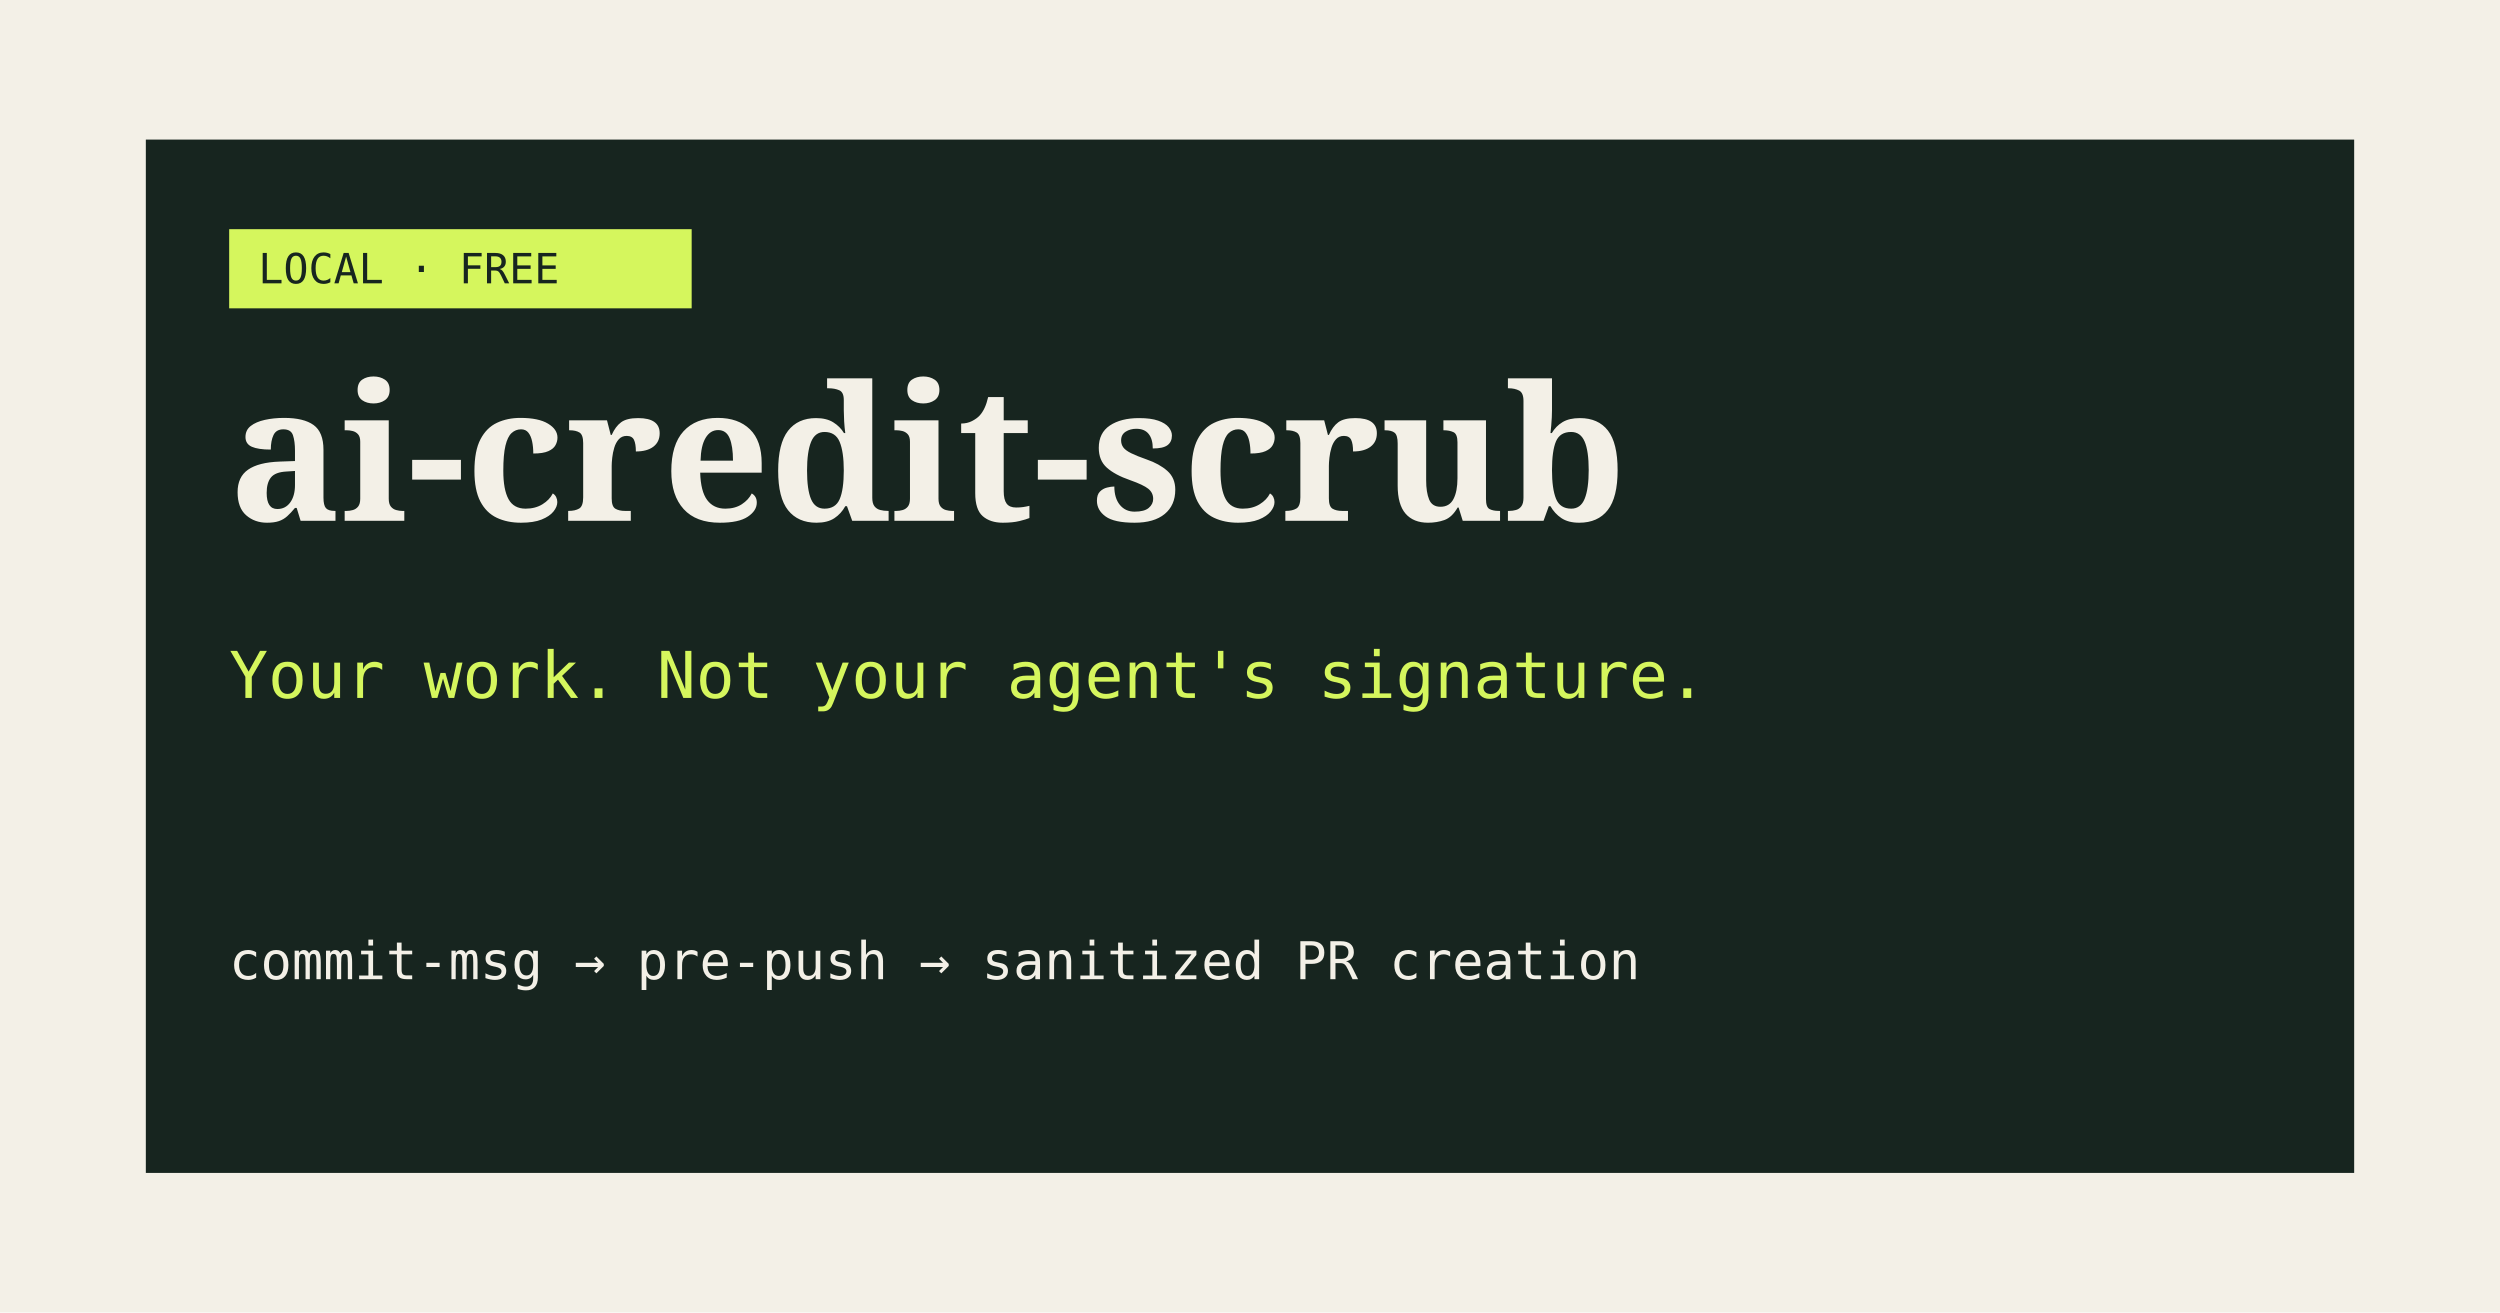
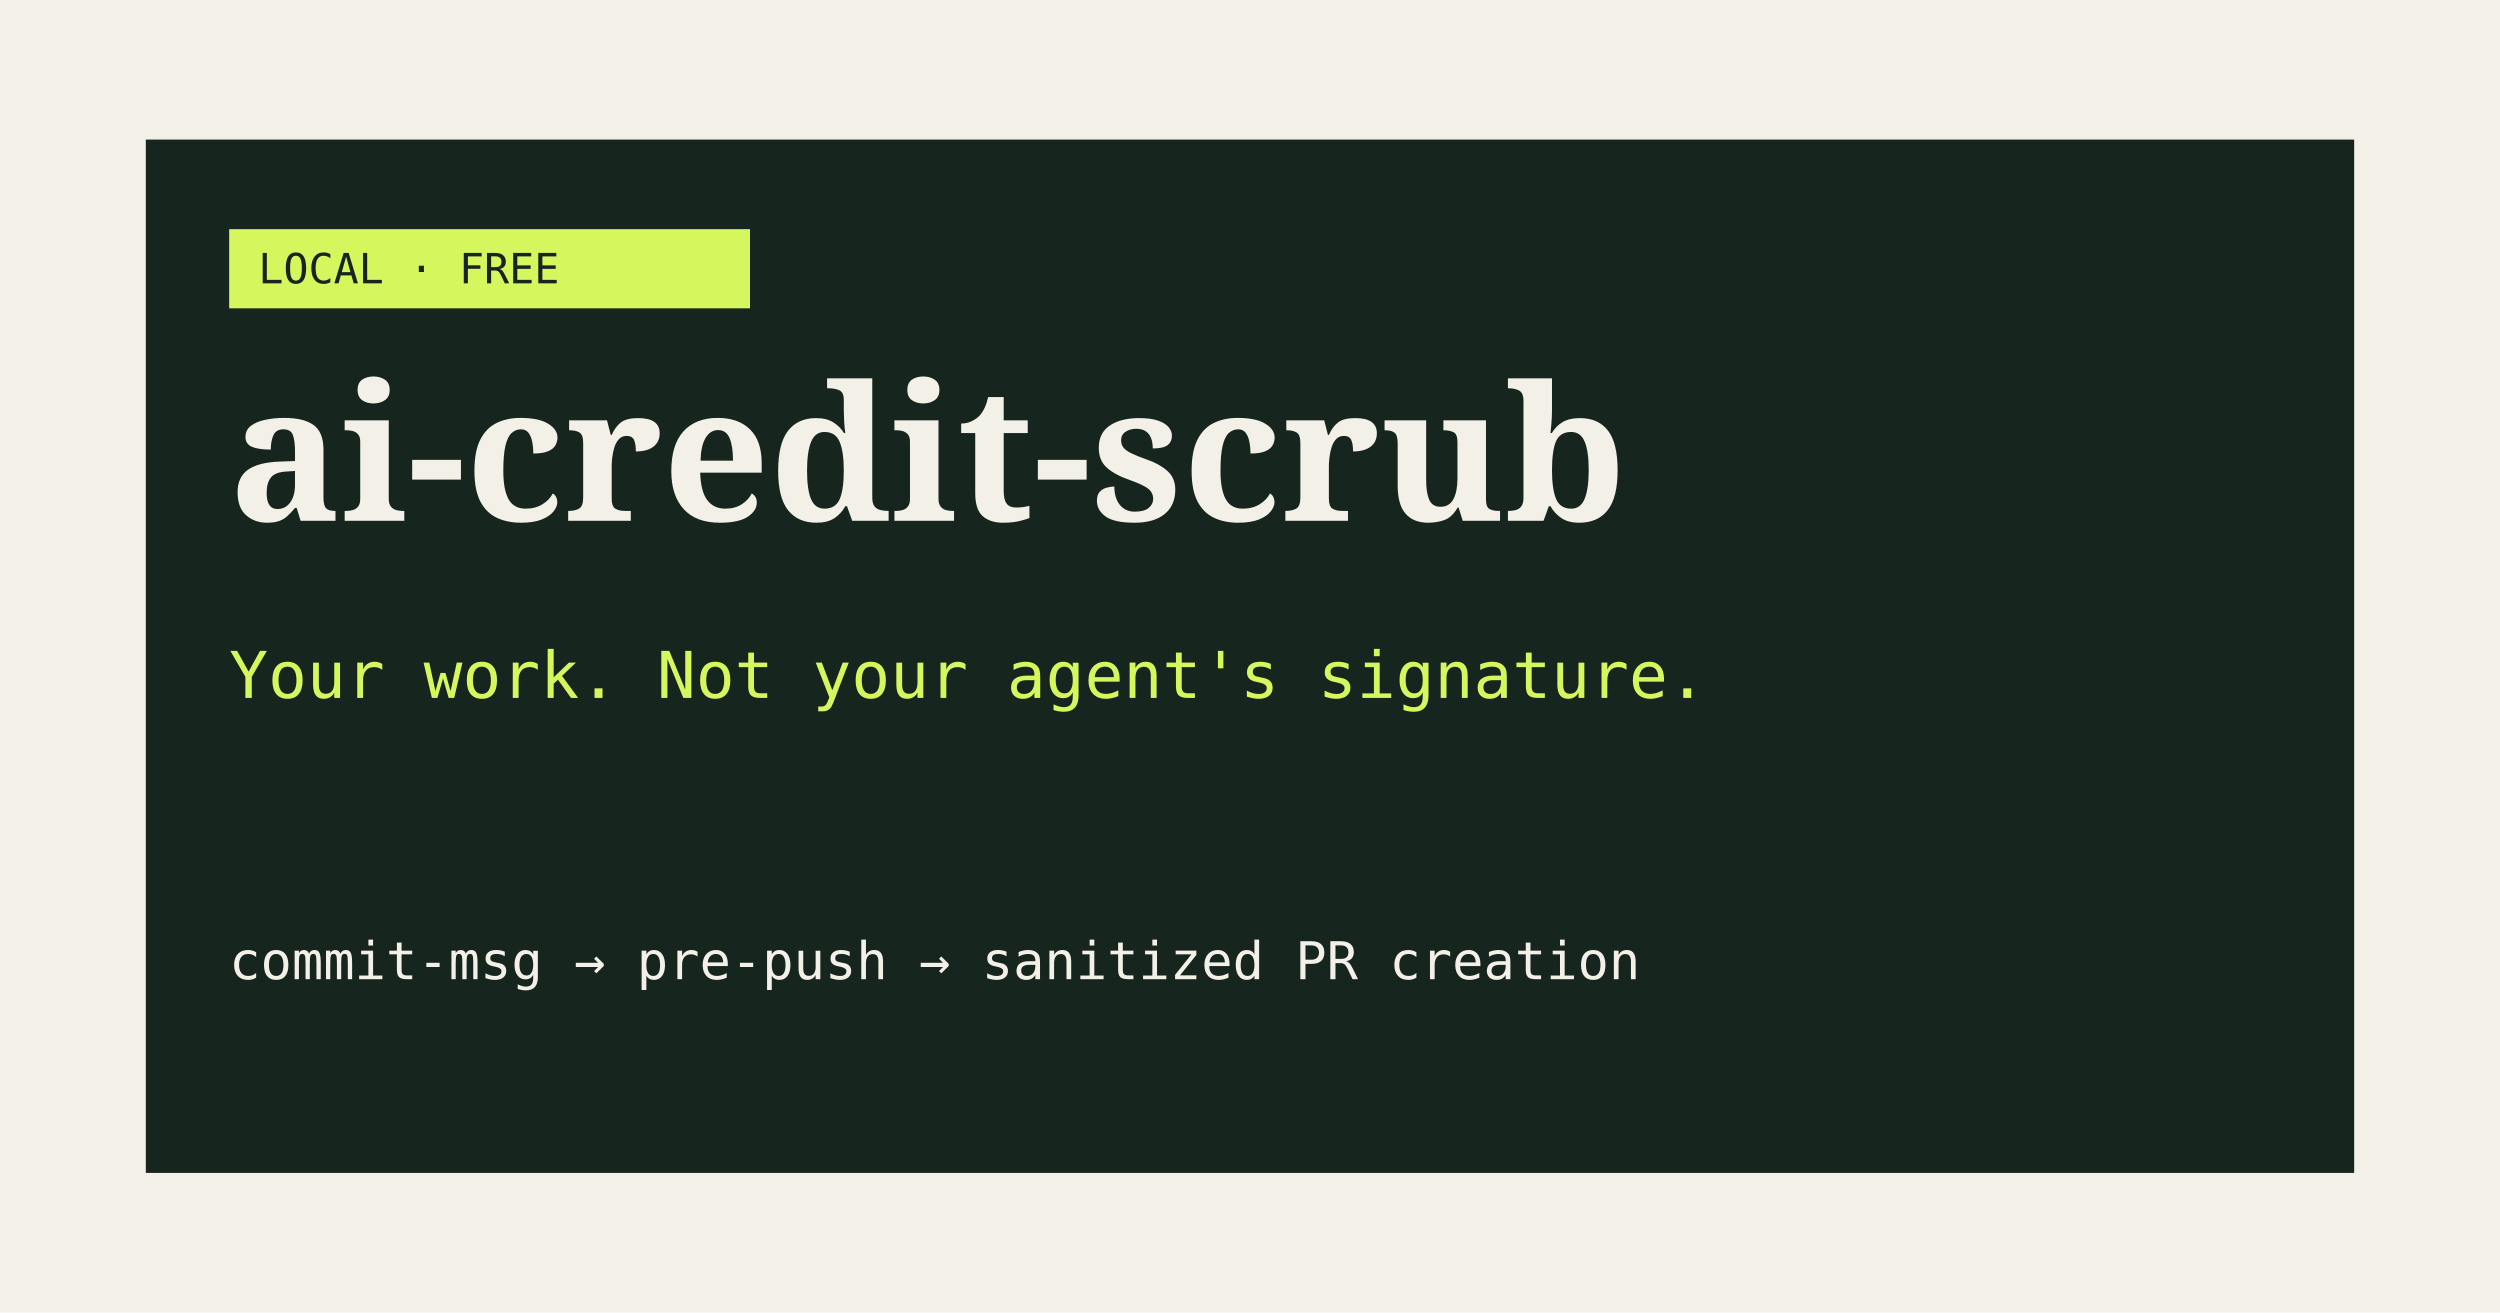
<svg xmlns="http://www.w3.org/2000/svg" width="1200" height="630" viewBox="0 0 1200 630" role="img" aria-labelledby="title desc">
  <rect width="1200" height="630" fill="#f3f0e7" />
  <rect x="70" y="67" width="1060" height="496" fill="#17251f" />
-   <rect x="110" y="110" width="222" height="38" fill="#d5f65d" />
+   <rect x="110" y="110" width="250" height="38" fill="#d5f65d" />
  <text x="124" y="136" font-family="monospace" font-size="20" fill="#17251f">LOCAL · FREE</text>
-   <text x="110" y="250" font-family="Georgia,serif" font-size="90" font-weight="700" fill="#f3f0e7">ai-credit-scrub</text>
+   <text x="110" y="250" font-family="Georgia, serif" font-size="90" font-weight="700" fill="#f3f0e7">ai-credit-scrub</text>
  <text x="110" y="335" font-family="monospace" font-size="31" fill="#d5f65d">Your work. Not your agent's signature.</text>
  <text x="110" y="470" font-family="monospace" font-size="25" fill="#f3f0e7">commit-msg → pre-push → sanitized PR creation</text>
</svg>
